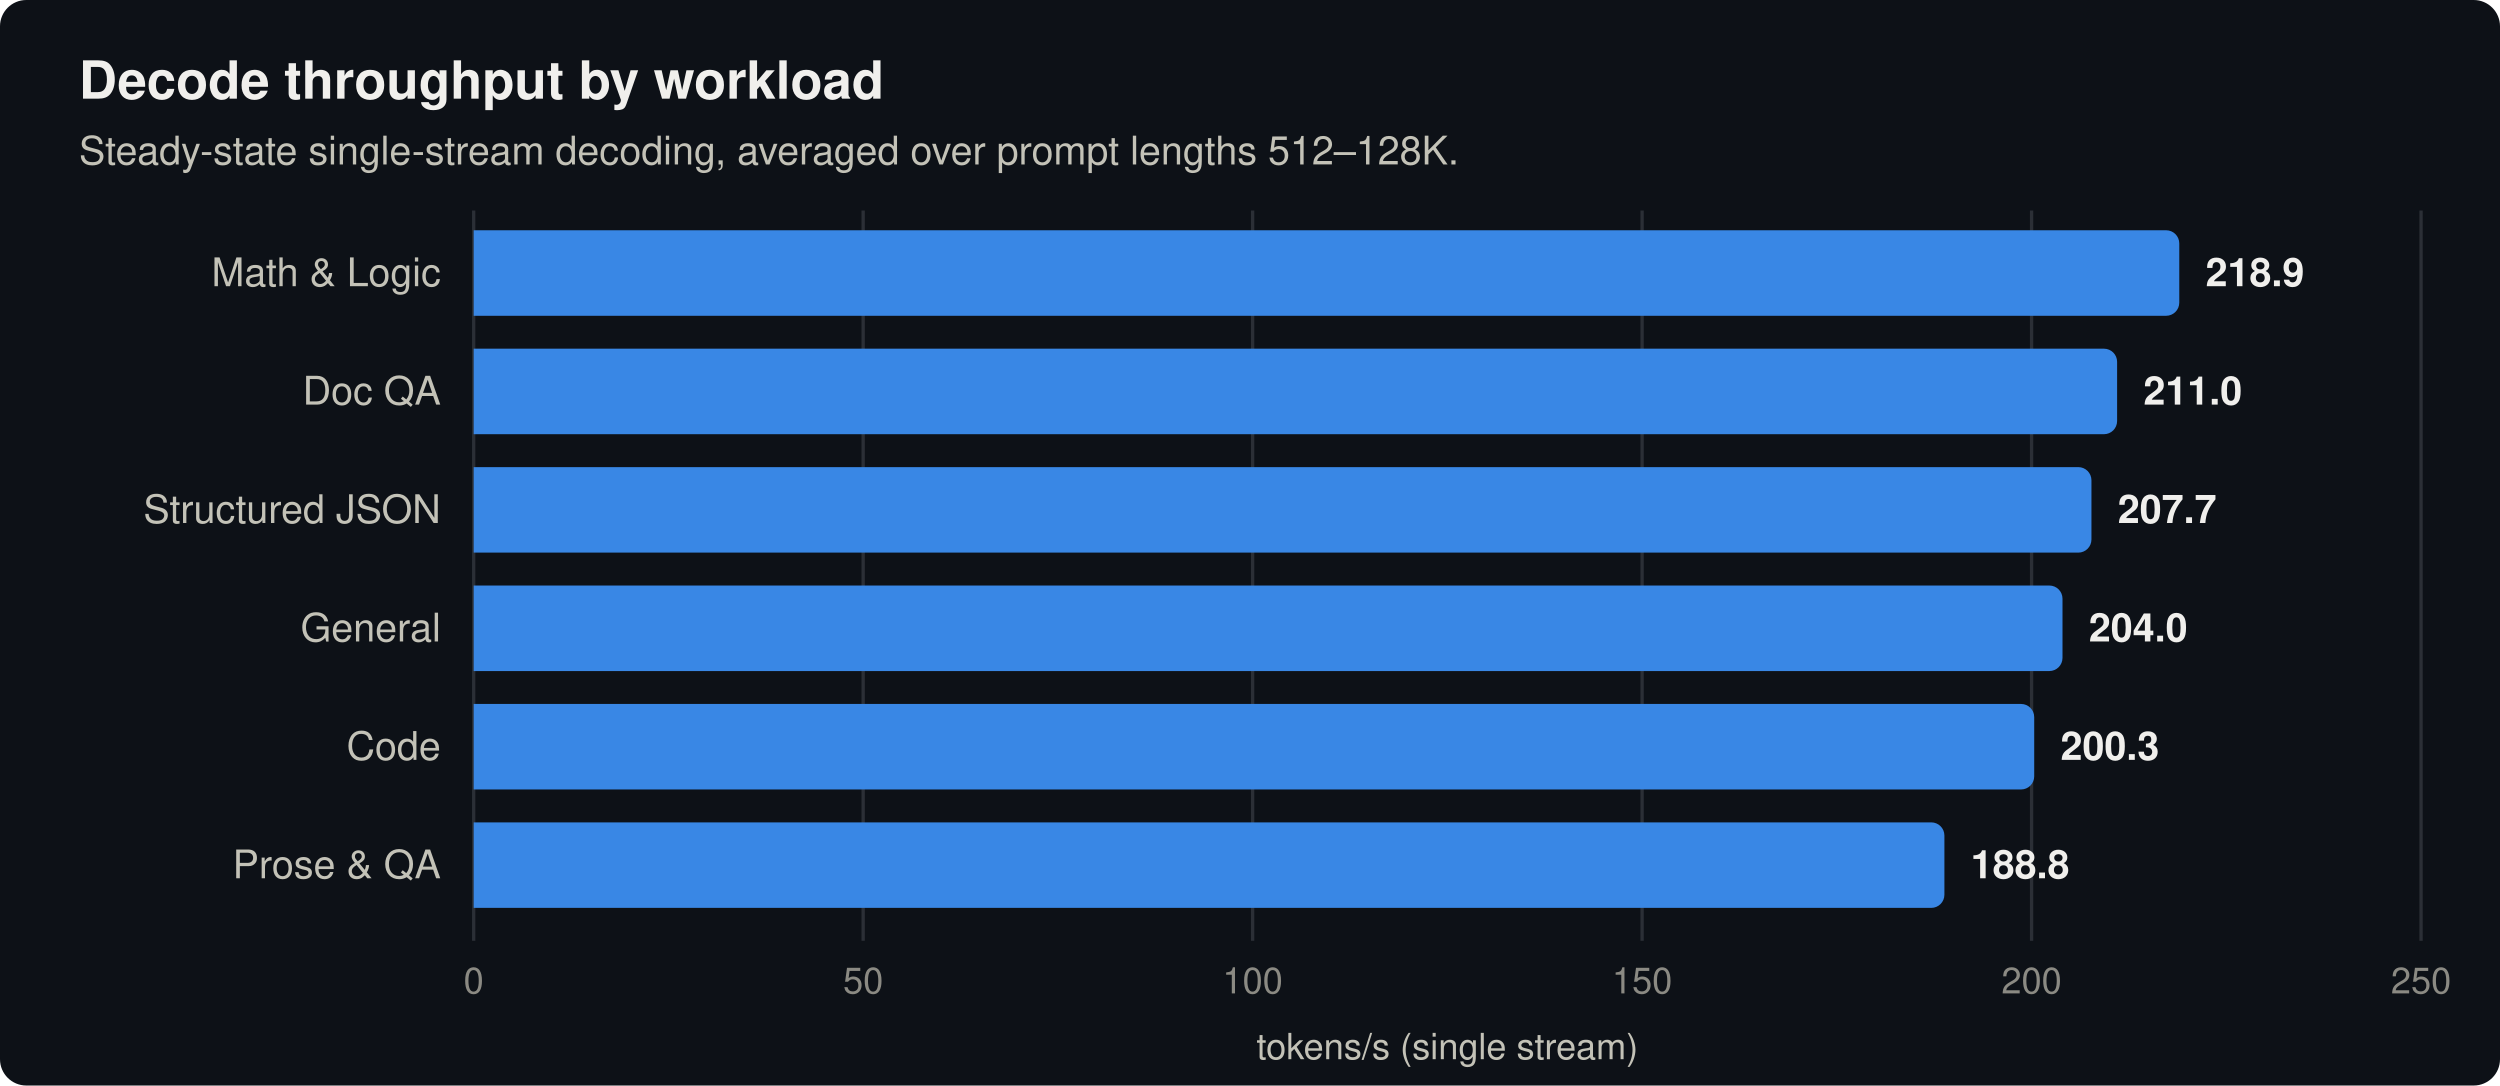
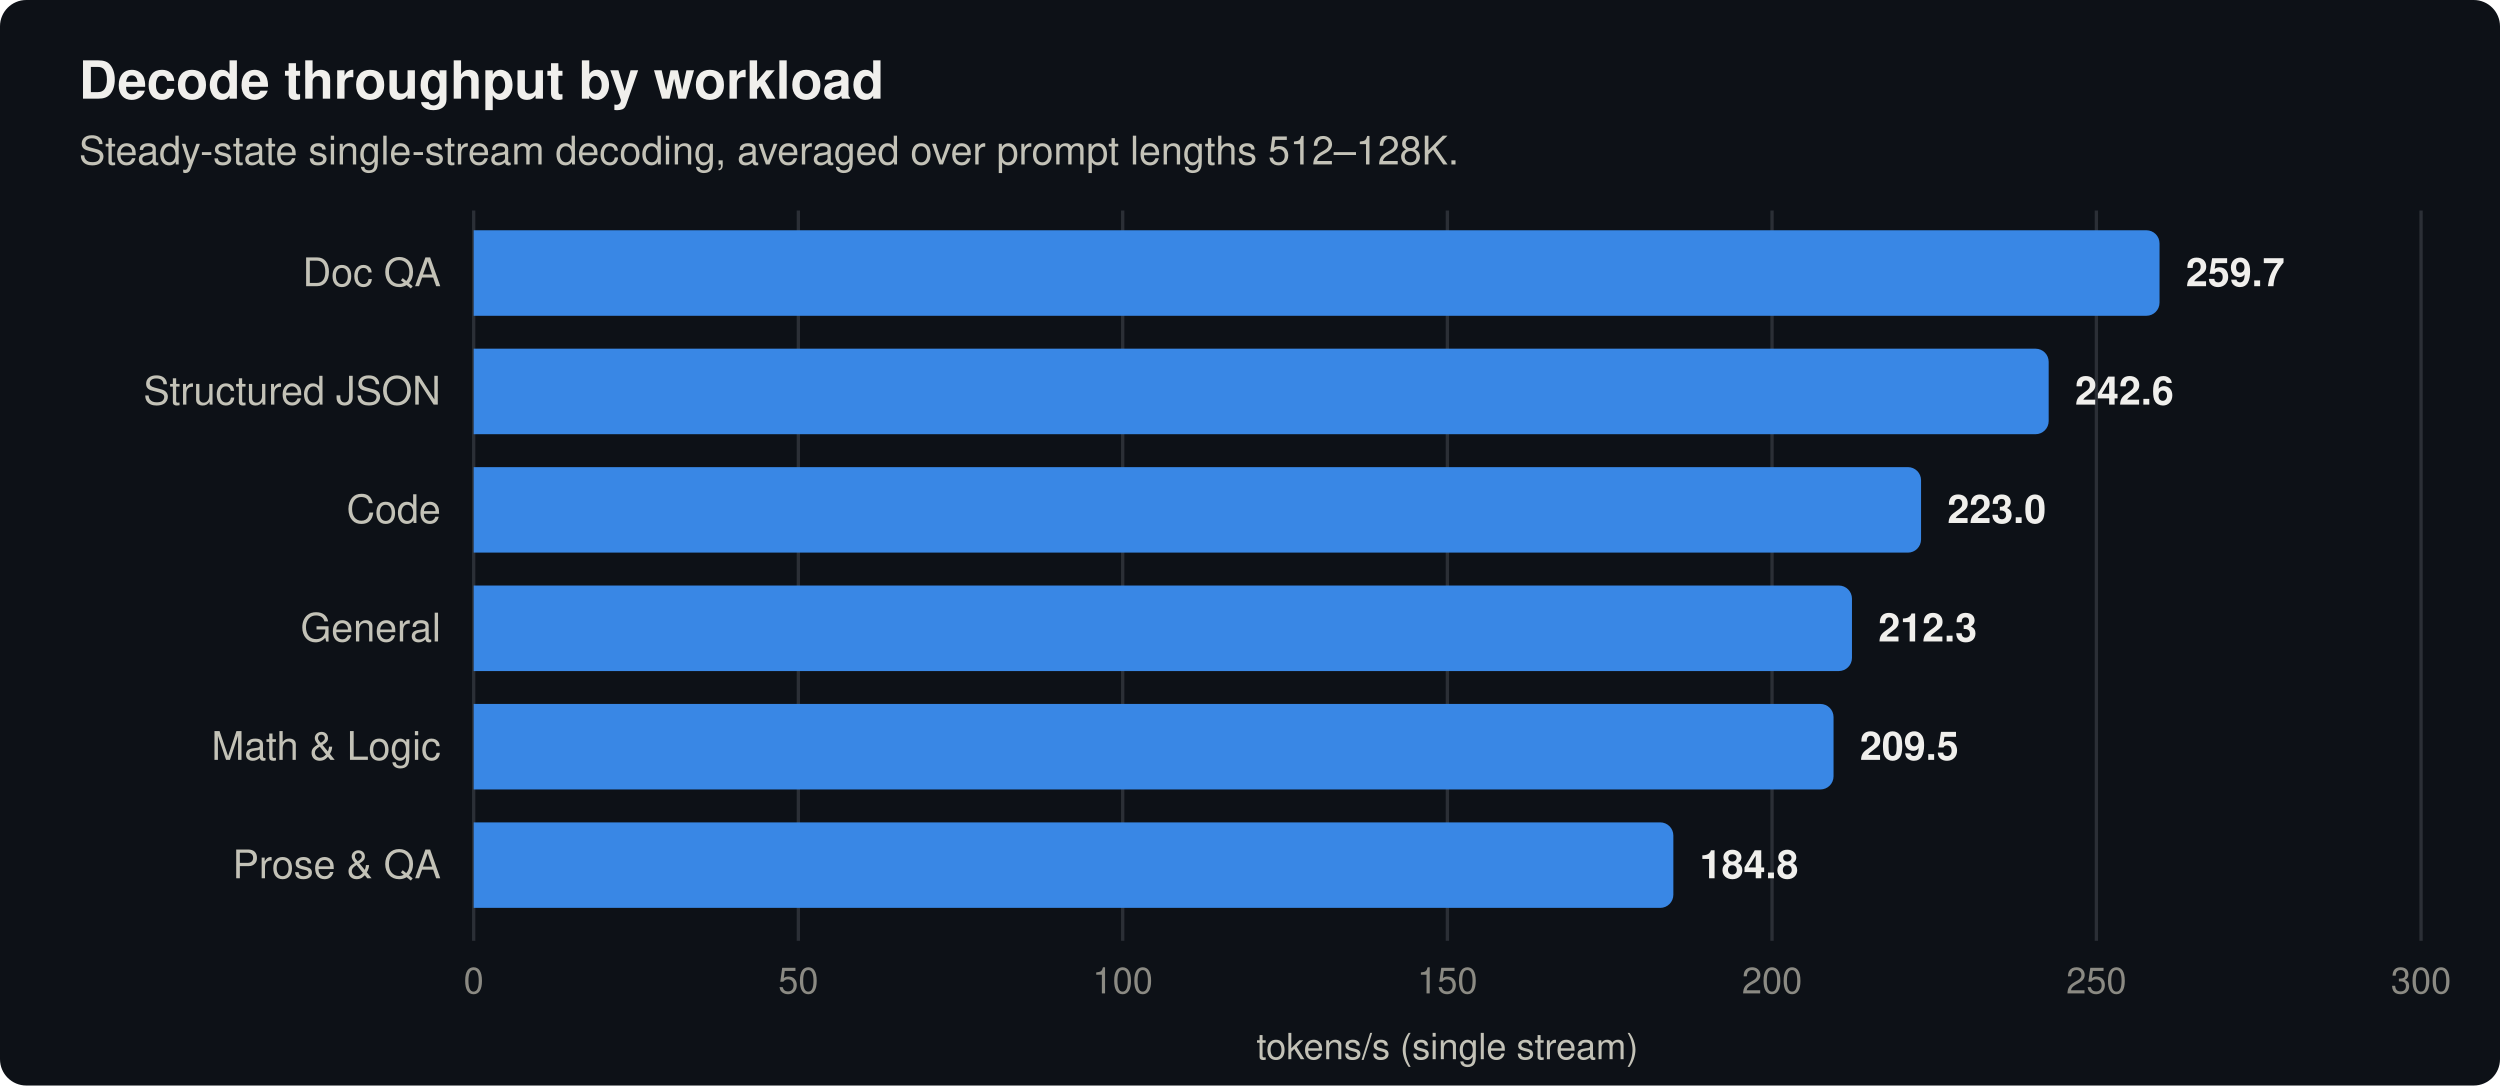
<svg xmlns="http://www.w3.org/2000/svg" viewBox="0 0 760 330" width="760" height="330" font-family="-apple-system,BlinkMacSystemFont,'Segoe UI',Helvetica,Arial,sans-serif">
  <rect width="760" height="330" rx="8" fill="#0d1117" />
  <text x="24" y="30" font-size="16" font-weight="600" fill="#f0efec">Decode throughput by workload</text>
  <text x="24" y="50" font-size="12" fill="#c3c2b7">Steady-state single-stream decoding, averaged over prompt lengths 512–128K.</text>
  <line x1="144.0" x2="144.0" y1="64" y2="286" stroke="#2b2f36" />
  <text x="144.0" y="302" font-size="11" text-anchor="middle" fill="#8b8a83">0</text>
-   <line x1="262.4" x2="262.4" y1="64" y2="286" stroke="#2b2f36" />
-   <text x="262.4" y="302" font-size="11" text-anchor="middle" fill="#8b8a83">50</text>
-   <line x1="380.8" x2="380.8" y1="64" y2="286" stroke="#2b2f36" />
-   <text x="380.8" y="302" font-size="11" text-anchor="middle" fill="#8b8a83">100</text>
-   <line x1="499.2" x2="499.2" y1="64" y2="286" stroke="#2b2f36" />
-   <text x="499.2" y="302" font-size="11" text-anchor="middle" fill="#8b8a83">150</text>
-   <line x1="617.6" x2="617.6" y1="64" y2="286" stroke="#2b2f36" />
-   <text x="617.6" y="302" font-size="11" text-anchor="middle" fill="#8b8a83">200</text>
+   <line x1="242.7" x2="242.7" y1="64" y2="286" stroke="#2b2f36" />
+   <text x="242.7" y="302" font-size="11" text-anchor="middle" fill="#8b8a83">50</text>
+   <line x1="341.3" x2="341.3" y1="64" y2="286" stroke="#2b2f36" />
+   <text x="341.3" y="302" font-size="11" text-anchor="middle" fill="#8b8a83">100</text>
+   <line x1="440.0" x2="440.0" y1="64" y2="286" stroke="#2b2f36" />
+   <text x="440.0" y="302" font-size="11" text-anchor="middle" fill="#8b8a83">150</text>
+   <line x1="538.7" x2="538.7" y1="64" y2="286" stroke="#2b2f36" />
+   <text x="538.7" y="302" font-size="11" text-anchor="middle" fill="#8b8a83">200</text>
+   <line x1="637.3" x2="637.3" y1="64" y2="286" stroke="#2b2f36" />
+   <text x="637.3" y="302" font-size="11" text-anchor="middle" fill="#8b8a83">250</text>
  <line x1="736.0" x2="736.0" y1="64" y2="286" stroke="#2b2f36" />
-   <text x="736.0" y="302" font-size="11" text-anchor="middle" fill="#8b8a83">250</text>
-   <text x="134" y="87.0" font-size="12" text-anchor="end" fill="#c3c2b7">Math &amp; Logic</text>
-   <path d="M144,70 H658.5 a4,4 0 0 1 4,4 V92 a4,4 0 0 1 -4,4 H144 Z" fill="#3987e5" />
-   <text x="670.5" y="87.0" font-size="12" font-weight="600" fill="#f0efec">218.9</text>
-   <text x="134" y="123.0" font-size="12" text-anchor="end" fill="#c3c2b7">Doc QA</text>
-   <path d="M144,106 H639.6 a4,4 0 0 1 4,4 V128 a4,4 0 0 1 -4,4 H144 Z" fill="#3987e5" />
-   <text x="651.6" y="123.0" font-size="12" font-weight="600" fill="#f0efec">211.0</text>
-   <text x="134" y="159.0" font-size="12" text-anchor="end" fill="#c3c2b7">Structured JSON</text>
-   <path d="M144,142 H631.8 a4,4 0 0 1 4,4 V164 a4,4 0 0 1 -4,4 H144 Z" fill="#3987e5" />
-   <text x="643.8" y="159.0" font-size="12" font-weight="600" fill="#f0efec">207.7</text>
+   <text x="736.0" y="302" font-size="11" text-anchor="middle" fill="#8b8a83">300</text>
+   <text x="134" y="87.0" font-size="12" text-anchor="end" fill="#c3c2b7">Doc QA</text>
+   <path d="M144,70 H652.5 a4,4 0 0 1 4,4 V92 a4,4 0 0 1 -4,4 H144 Z" fill="#3987e5" />
+   <text x="664.5" y="87.0" font-size="12" font-weight="600" fill="#f0efec">259.7</text>
+   <text x="134" y="123.0" font-size="12" text-anchor="end" fill="#c3c2b7">Structured JSON</text>
+   <path d="M144,106 H618.8 a4,4 0 0 1 4,4 V128 a4,4 0 0 1 -4,4 H144 Z" fill="#3987e5" />
+   <text x="630.8" y="123.0" font-size="12" font-weight="600" fill="#f0efec">242.6</text>
+   <text x="134" y="159.0" font-size="12" text-anchor="end" fill="#c3c2b7">Code</text>
+   <path d="M144,142 H580.0 a4,4 0 0 1 4,4 V164 a4,4 0 0 1 -4,4 H144 Z" fill="#3987e5" />
+   <text x="592.0" y="159.0" font-size="12" font-weight="600" fill="#f0efec">223.0</text>
  <text x="134" y="195.0" font-size="12" text-anchor="end" fill="#c3c2b7">General</text>
-   <path d="M144,178 H623.0 a4,4 0 0 1 4,4 V200 a4,4 0 0 1 -4,4 H144 Z" fill="#3987e5" />
-   <text x="635.0" y="195.0" font-size="12" font-weight="600" fill="#f0efec">204.0</text>
-   <text x="134" y="231.0" font-size="12" text-anchor="end" fill="#c3c2b7">Code</text>
-   <path d="M144,214 H614.4 a4,4 0 0 1 4,4 V236 a4,4 0 0 1 -4,4 H144 Z" fill="#3987e5" />
-   <text x="626.4" y="231.0" font-size="12" font-weight="600" fill="#f0efec">200.3</text>
+   <path d="M144,178 H559.0 a4,4 0 0 1 4,4 V200 a4,4 0 0 1 -4,4 H144 Z" fill="#3987e5" />
+   <text x="571.0" y="195.0" font-size="12" font-weight="600" fill="#f0efec">212.3</text>
+   <text x="134" y="231.0" font-size="12" text-anchor="end" fill="#c3c2b7">Math &amp; Logic</text>
+   <path d="M144,214 H553.4 a4,4 0 0 1 4,4 V236 a4,4 0 0 1 -4,4 H144 Z" fill="#3987e5" />
+   <text x="565.4" y="231.0" font-size="12" font-weight="600" fill="#f0efec">209.5</text>
  <text x="134" y="267.0" font-size="12" text-anchor="end" fill="#c3c2b7">Prose &amp; QA</text>
-   <path d="M144,250 H587.1 a4,4 0 0 1 4,4 V272 a4,4 0 0 1 -4,4 H144 Z" fill="#3987e5" />
-   <text x="599.1" y="267.0" font-size="12" font-weight="600" fill="#f0efec">188.8</text>
+   <path d="M144,250 H504.7 a4,4 0 0 1 4,4 V272 a4,4 0 0 1 -4,4 H144 Z" fill="#3987e5" />
+   <text x="516.7" y="267.0" font-size="12" font-weight="600" fill="#f0efec">184.8</text>
  <text x="440.0" y="322" font-size="11" text-anchor="middle" fill="#c3c2b7">tokens/s (single stream)</text>
</svg>
